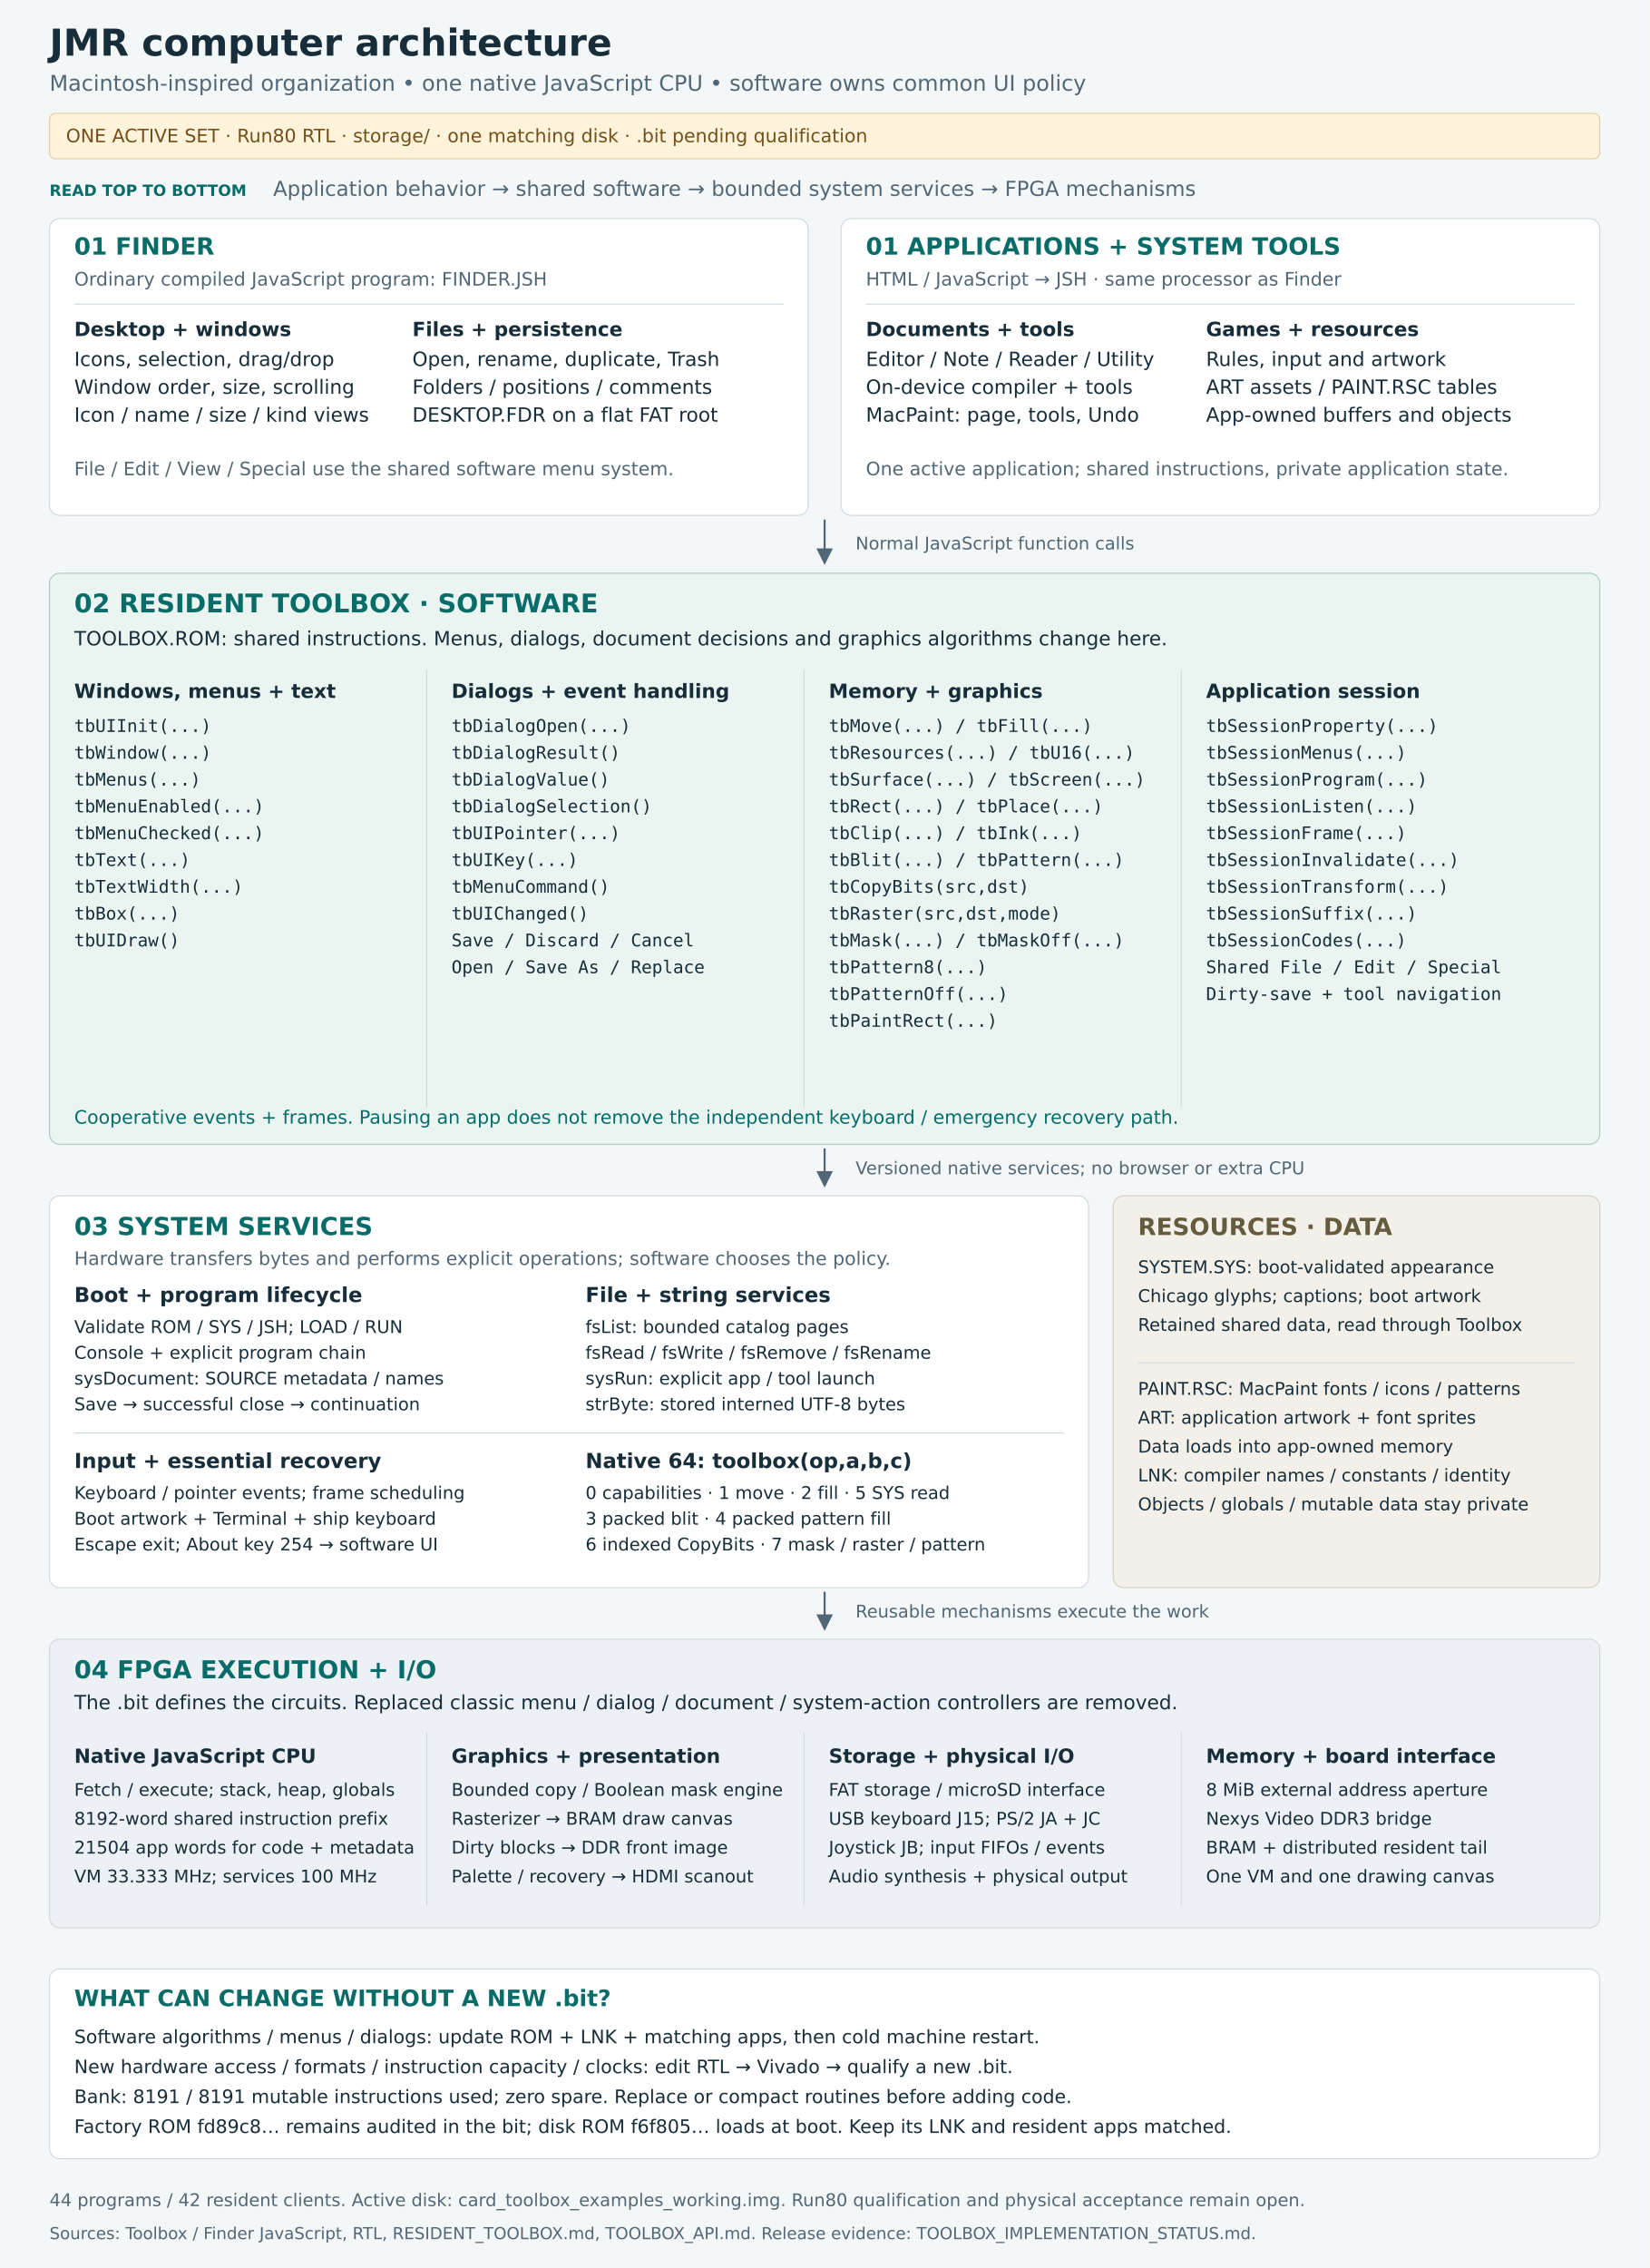
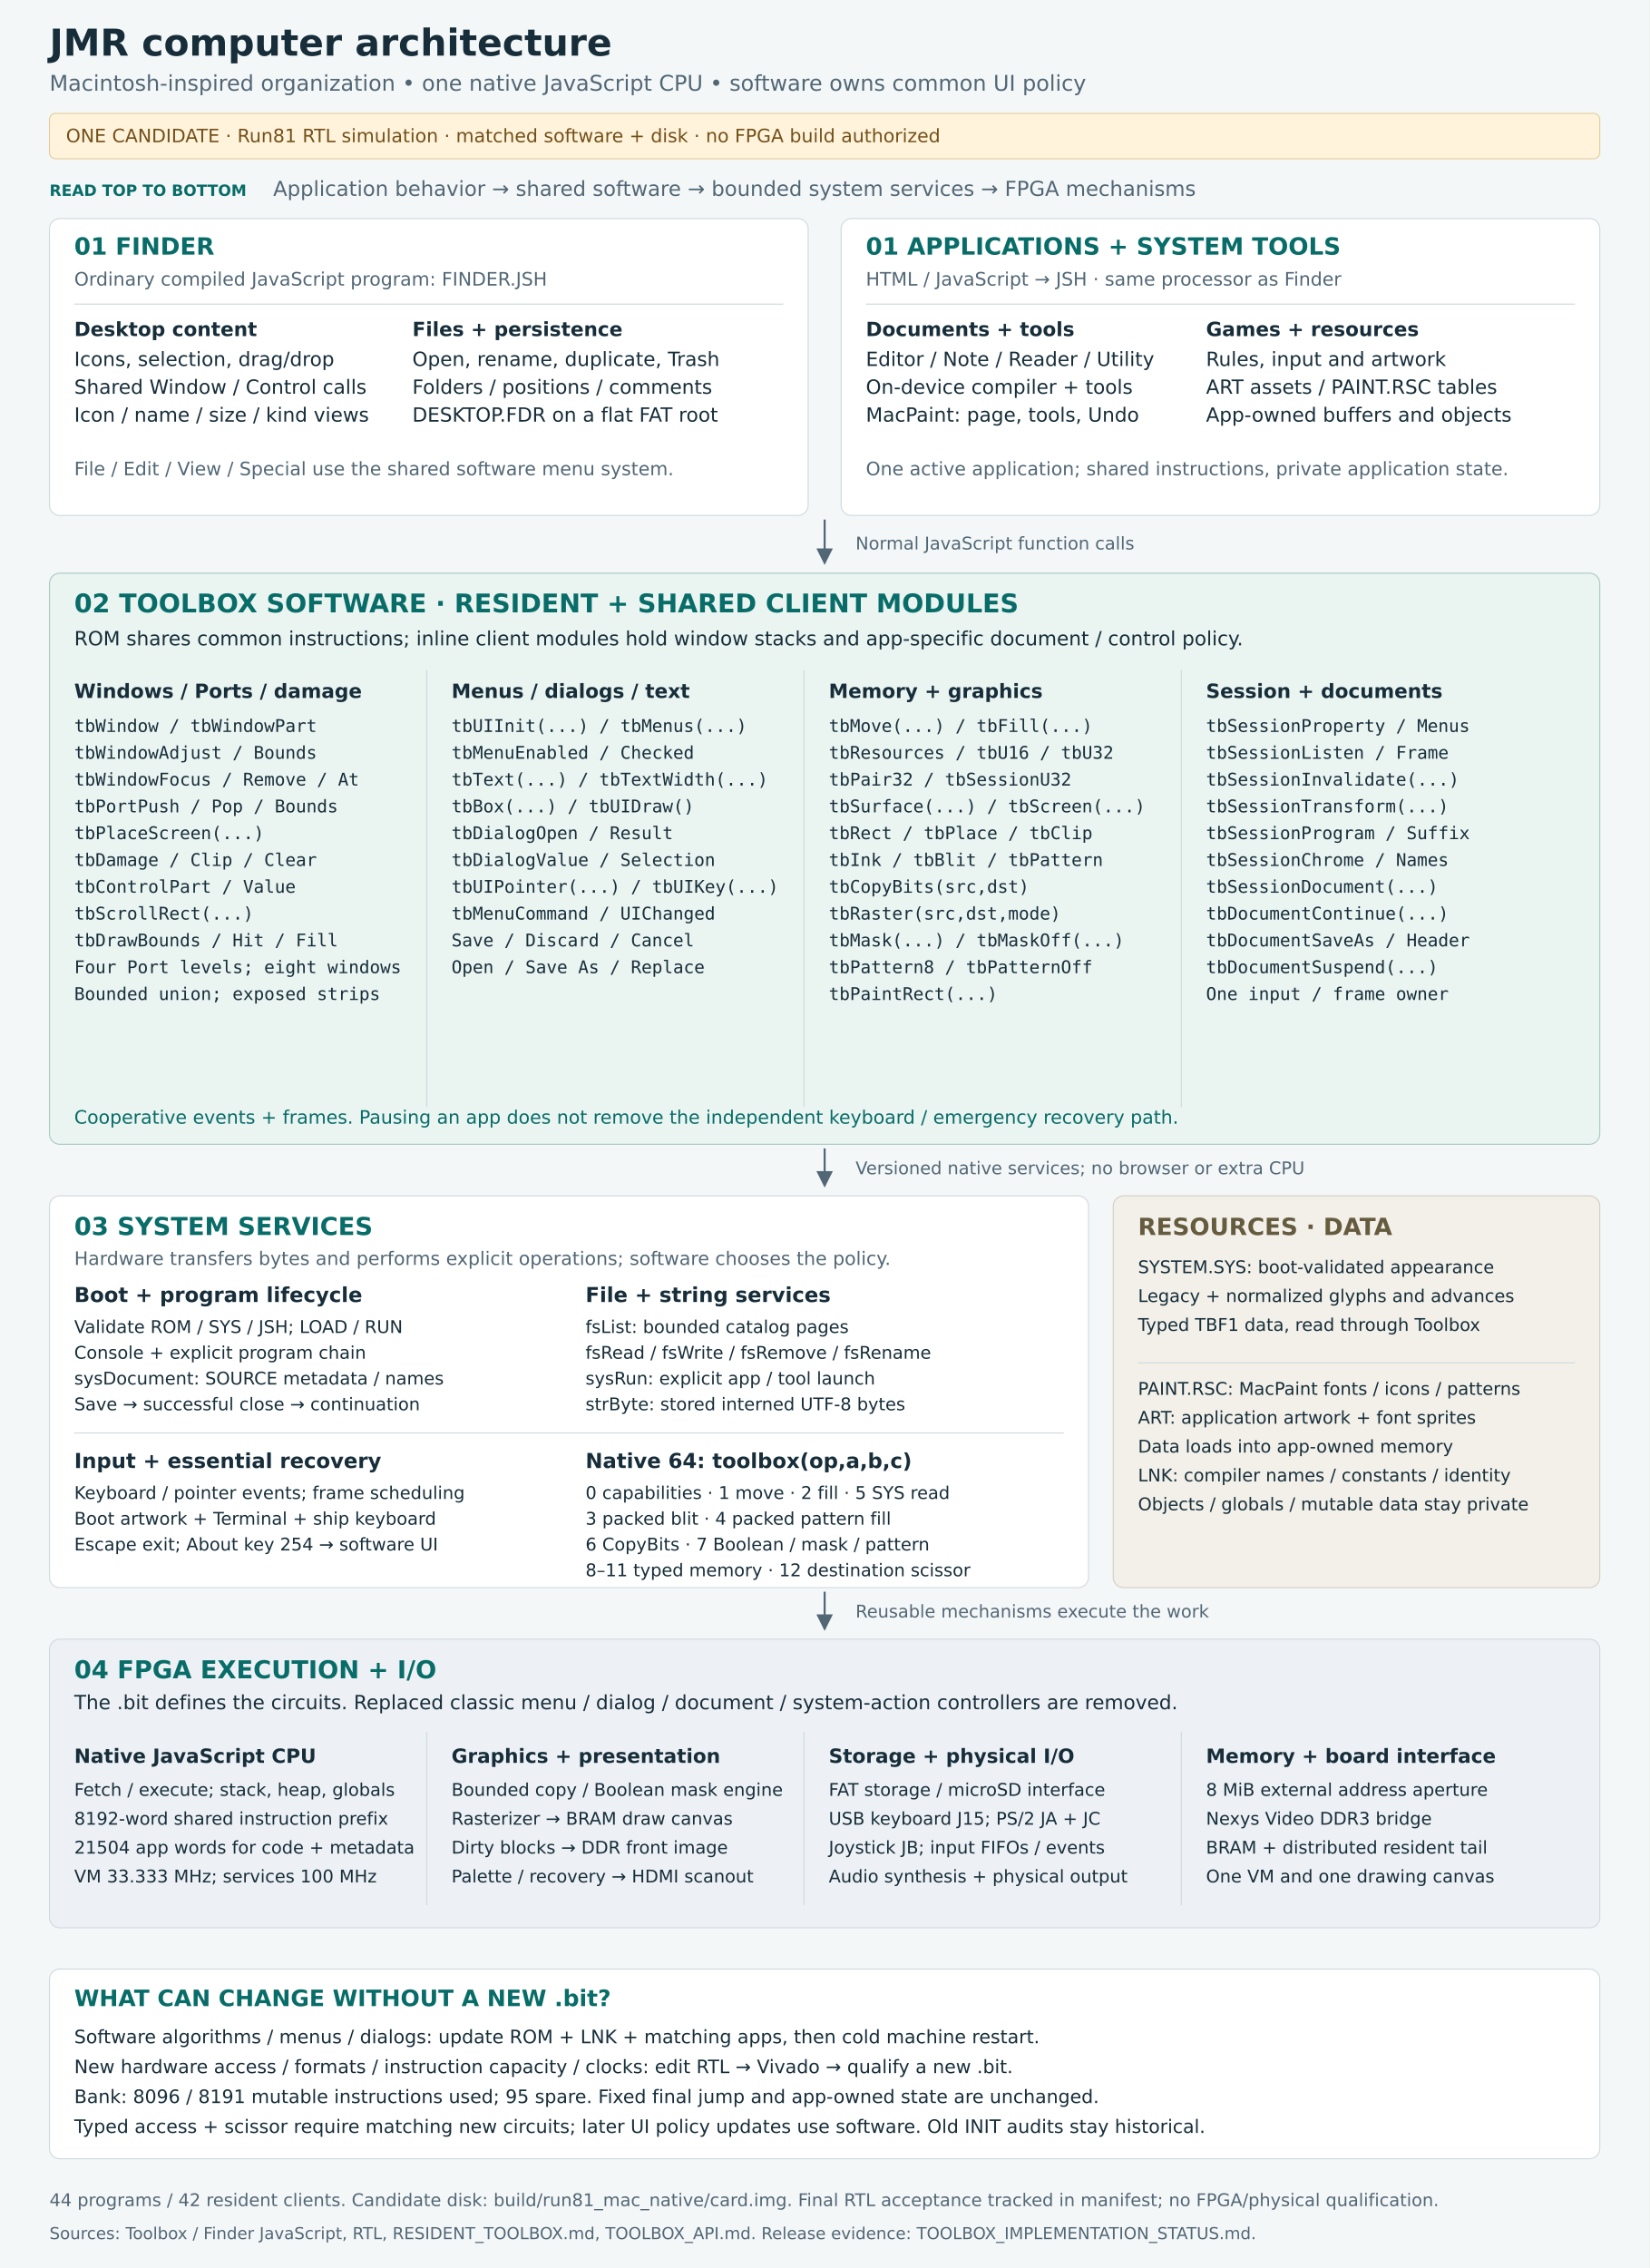
<svg xmlns="http://www.w3.org/2000/svg" width="1600" height="2200" viewBox="0 0 1600 2200" role="img" aria-labelledby="title desc">
  <defs>
    <marker id="arrow" markerWidth="8" markerHeight="8" refX="7" refY="4" orient="auto">
      <path d="M0 0 L8 4 L0 8" fill="#526775" />
    </marker>
  </defs>
  <rect x="0" y="0" width="1600" height="2200" rx="0" fill="#f4f7f8" stroke="none" />
  <text x="48" y="54" font-family="DejaVu Sans,sans-serif" font-size="36" font-weight="bold" fill="#172e3a">JMR computer architecture</text>
  <text x="48" y="88" font-family="DejaVu Sans,sans-serif" font-size="21" font-weight="normal" fill="#526775">Macintosh-inspired organization • one native JavaScript CPU • software owns common UI policy</text>
  <rect x="48" y="110" width="1504" height="44" rx="6" fill="#fff3db" stroke="#e3cc98" />
-   <text x="64" y="138" font-family="DejaVu Sans,sans-serif" font-size="18" font-weight="normal" fill="#735019">ONE ACTIVE SET · Run80 RTL · storage/ · one matching disk · .bit pending qualification</text>
+   <text x="64" y="138" font-family="DejaVu Sans,sans-serif" font-size="18" font-weight="normal" fill="#735019">ONE CANDIDATE · Run81 RTL simulation · matched software + disk · no FPGA build authorized</text>
  <text x="48" y="190" font-family="DejaVu Sans,sans-serif" font-size="15" font-weight="bold" fill="#086c68">READ TOP TO BOTTOM</text>
  <text x="265" y="190" font-family="DejaVu Sans,sans-serif" font-size="20" font-weight="normal" fill="#526775">Application behavior → shared software → bounded system services → FPGA mechanisms</text>
  <rect x="48" y="212" width="736" height="288" rx="10" fill="white" stroke="#ced9de" />
  <rect x="816" y="212" width="736" height="288" rx="10" fill="white" stroke="#ced9de" />
  <text x="72" y="247" font-family="DejaVu Sans,sans-serif" font-size="23" font-weight="bold" fill="#086c68">01   FINDER</text>
  <text x="840" y="247" font-family="DejaVu Sans,sans-serif" font-size="23" font-weight="bold" fill="#086c68">01   APPLICATIONS + SYSTEM TOOLS</text>
  <text x="72" y="277" font-family="DejaVu Sans,sans-serif" font-size="18" font-weight="normal" fill="#526775">Ordinary compiled JavaScript program: FINDER.JSH</text>
  <text x="840" y="277" font-family="DejaVu Sans,sans-serif" font-size="18" font-weight="normal" fill="#526775">HTML / JavaScript → JSH · same processor as Finder</text>
  <path d="M72 295 H760" stroke="#ced9de" />
  <path d="M840 295 H1528" stroke="#ced9de" />
-   <text x="72" y="326" font-family="DejaVu Sans,sans-serif" font-size="19" font-weight="bold" fill="#172e3a">Desktop + windows</text>
+   <text x="72" y="326" font-family="DejaVu Sans,sans-serif" font-size="19" font-weight="bold" fill="#172e3a">Desktop content</text>
  <text x="400" y="326" font-family="DejaVu Sans,sans-serif" font-size="19" font-weight="bold" fill="#172e3a">Files + persistence</text>
  <text x="72" y="355" font-family="DejaVu Sans,sans-serif" font-size="19" font-weight="normal" fill="#172e3a">Icons, selection, drag/drop</text>
-   <text x="72" y="382" font-family="DejaVu Sans,sans-serif" font-size="19" font-weight="normal" fill="#172e3a">Window order, size, scrolling</text>
+   <text x="72" y="382" font-family="DejaVu Sans,sans-serif" font-size="19" font-weight="normal" fill="#172e3a">Shared Window / Control calls</text>
  <text x="72" y="409" font-family="DejaVu Sans,sans-serif" font-size="19" font-weight="normal" fill="#172e3a">Icon / name / size / kind views</text>
  <text x="400" y="355" font-family="DejaVu Sans,sans-serif" font-size="19" font-weight="normal" fill="#172e3a">Open, rename, duplicate, Trash</text>
  <text x="400" y="382" font-family="DejaVu Sans,sans-serif" font-size="19" font-weight="normal" fill="#172e3a">Folders / positions / comments</text>
  <text x="400" y="409" font-family="DejaVu Sans,sans-serif" font-size="19" font-weight="normal" fill="#172e3a">DESKTOP.FDR on a flat FAT root</text>
  <text x="72" y="461" font-family="DejaVu Sans,sans-serif" font-size="18" font-weight="normal" fill="#526775">File / Edit / View / Special use the shared software menu system.</text>
  <text x="840" y="326" font-family="DejaVu Sans,sans-serif" font-size="19" font-weight="bold" fill="#172e3a">Documents + tools</text>
  <text x="1170" y="326" font-family="DejaVu Sans,sans-serif" font-size="19" font-weight="bold" fill="#172e3a">Games + resources</text>
  <text x="840" y="355" font-family="DejaVu Sans,sans-serif" font-size="19" font-weight="normal" fill="#172e3a">Editor / Note / Reader / Utility</text>
  <text x="840" y="382" font-family="DejaVu Sans,sans-serif" font-size="19" font-weight="normal" fill="#172e3a">On-device compiler + tools</text>
  <text x="840" y="409" font-family="DejaVu Sans,sans-serif" font-size="19" font-weight="normal" fill="#172e3a">MacPaint: page, tools, Undo</text>
  <text x="1170" y="355" font-family="DejaVu Sans,sans-serif" font-size="19" font-weight="normal" fill="#172e3a">Rules, input and artwork</text>
  <text x="1170" y="382" font-family="DejaVu Sans,sans-serif" font-size="19" font-weight="normal" fill="#172e3a">ART assets / PAINT.RSC tables</text>
  <text x="1170" y="409" font-family="DejaVu Sans,sans-serif" font-size="19" font-weight="normal" fill="#172e3a">App-owned buffers and objects</text>
  <text x="840" y="461" font-family="DejaVu Sans,sans-serif" font-size="18" font-weight="normal" fill="#526775">One active application; shared instructions, private application state.</text>
  <path d="M800 504 V546" stroke="#526775" stroke-width="2" marker-end="url(#arrow)" />
  <text x="830" y="533" font-family="DejaVu Sans,sans-serif" font-size="17" font-weight="normal" fill="#526775">Normal JavaScript function calls</text>
  <rect x="48" y="556" width="1504" height="554" rx="10" fill="#eaf4f1" stroke="#a9c9c3" />
-   <text x="72" y="594" font-family="DejaVu Sans,sans-serif" font-size="25" font-weight="bold" fill="#086c68">02   RESIDENT TOOLBOX · SOFTWARE</text>
-   <text x="72" y="626" font-family="DejaVu Sans,sans-serif" font-size="19" font-weight="normal" fill="#172e3a">TOOLBOX.ROM: shared instructions. Menus, dialogs, document decisions and graphics algorithms change here.</text>
+   <text x="72" y="594" font-family="DejaVu Sans,sans-serif" font-size="25" font-weight="bold" fill="#086c68">02   TOOLBOX SOFTWARE · RESIDENT + SHARED CLIENT MODULES</text>
+   <text x="72" y="626" font-family="DejaVu Sans,sans-serif" font-size="19" font-weight="normal" fill="#172e3a">ROM shares common instructions; inline client modules hold window stacks and app-specific document / control policy.</text>
  <path d="M414 650 L414 1074" stroke="#ced9de" />
  <path d="M780 650 L780 1074" stroke="#ced9de" />
  <path d="M1146 650 L1146 1074" stroke="#ced9de" />
-   <text x="72" y="677" font-family="DejaVu Sans,sans-serif" font-size="19" font-weight="bold" fill="#172e3a">Windows, menus + text</text>
-   <text x="72" y="710" font-family="DejaVu Sans Mono,sans-serif" font-size="17" font-weight="normal" fill="#172e3a">tbUIInit(...)</text>
-   <text x="72" y="736" font-family="DejaVu Sans Mono,sans-serif" font-size="17" font-weight="normal" fill="#172e3a">tbWindow(...)</text>
-   <text x="72" y="762" font-family="DejaVu Sans Mono,sans-serif" font-size="17" font-weight="normal" fill="#172e3a">tbMenus(...)</text>
-   <text x="72" y="788" font-family="DejaVu Sans Mono,sans-serif" font-size="17" font-weight="normal" fill="#172e3a">tbMenuEnabled(...)</text>
-   <text x="72" y="814" font-family="DejaVu Sans Mono,sans-serif" font-size="17" font-weight="normal" fill="#172e3a">tbMenuChecked(...)</text>
-   <text x="72" y="840" font-family="DejaVu Sans Mono,sans-serif" font-size="17" font-weight="normal" fill="#172e3a">tbText(...)</text>
-   <text x="72" y="866" font-family="DejaVu Sans Mono,sans-serif" font-size="17" font-weight="normal" fill="#172e3a">tbTextWidth(...)</text>
-   <text x="72" y="892" font-family="DejaVu Sans Mono,sans-serif" font-size="17" font-weight="normal" fill="#172e3a">tbBox(...)</text>
-   <text x="72" y="918" font-family="DejaVu Sans Mono,sans-serif" font-size="17" font-weight="normal" fill="#172e3a">tbUIDraw()</text>
-   <text x="438" y="677" font-family="DejaVu Sans,sans-serif" font-size="19" font-weight="bold" fill="#172e3a">Dialogs + event handling</text>
-   <text x="438" y="710" font-family="DejaVu Sans Mono,sans-serif" font-size="17" font-weight="normal" fill="#172e3a">tbDialogOpen(...)</text>
-   <text x="438" y="736" font-family="DejaVu Sans Mono,sans-serif" font-size="17" font-weight="normal" fill="#172e3a">tbDialogResult()</text>
-   <text x="438" y="762" font-family="DejaVu Sans Mono,sans-serif" font-size="17" font-weight="normal" fill="#172e3a">tbDialogValue()</text>
-   <text x="438" y="788" font-family="DejaVu Sans Mono,sans-serif" font-size="17" font-weight="normal" fill="#172e3a">tbDialogSelection()</text>
-   <text x="438" y="814" font-family="DejaVu Sans Mono,sans-serif" font-size="17" font-weight="normal" fill="#172e3a">tbUIPointer(...)</text>
-   <text x="438" y="840" font-family="DejaVu Sans Mono,sans-serif" font-size="17" font-weight="normal" fill="#172e3a">tbUIKey(...)</text>
-   <text x="438" y="866" font-family="DejaVu Sans Mono,sans-serif" font-size="17" font-weight="normal" fill="#172e3a">tbMenuCommand()</text>
-   <text x="438" y="892" font-family="DejaVu Sans Mono,sans-serif" font-size="17" font-weight="normal" fill="#172e3a">tbUIChanged()</text>
+   <text x="72" y="677" font-family="DejaVu Sans,sans-serif" font-size="19" font-weight="bold" fill="#172e3a">Windows / Ports / damage</text>
+   <text x="72" y="710" font-family="DejaVu Sans Mono,sans-serif" font-size="17" font-weight="normal" fill="#172e3a">tbWindow / tbWindowPart</text>
+   <text x="72" y="736" font-family="DejaVu Sans Mono,sans-serif" font-size="17" font-weight="normal" fill="#172e3a">tbWindowAdjust / Bounds</text>
+   <text x="72" y="762" font-family="DejaVu Sans Mono,sans-serif" font-size="17" font-weight="normal" fill="#172e3a">tbWindowFocus / Remove / At</text>
+   <text x="72" y="788" font-family="DejaVu Sans Mono,sans-serif" font-size="17" font-weight="normal" fill="#172e3a">tbPortPush / Pop / Bounds</text>
+   <text x="72" y="814" font-family="DejaVu Sans Mono,sans-serif" font-size="17" font-weight="normal" fill="#172e3a">tbPlaceScreen(...)</text>
+   <text x="72" y="840" font-family="DejaVu Sans Mono,sans-serif" font-size="17" font-weight="normal" fill="#172e3a">tbDamage / Clip / Clear</text>
+   <text x="72" y="866" font-family="DejaVu Sans Mono,sans-serif" font-size="17" font-weight="normal" fill="#172e3a">tbControlPart / Value</text>
+   <text x="72" y="892" font-family="DejaVu Sans Mono,sans-serif" font-size="17" font-weight="normal" fill="#172e3a">tbScrollRect(...)</text>
+   <text x="72" y="918" font-family="DejaVu Sans Mono,sans-serif" font-size="17" font-weight="normal" fill="#172e3a">tbDrawBounds / Hit / Fill</text>
+   <text x="72" y="944" font-family="DejaVu Sans Mono,sans-serif" font-size="17" font-weight="normal" fill="#172e3a">Four Port levels; eight windows</text>
+   <text x="72" y="970" font-family="DejaVu Sans Mono,sans-serif" font-size="17" font-weight="normal" fill="#172e3a">Bounded union; exposed strips</text>
+   <text x="438" y="677" font-family="DejaVu Sans,sans-serif" font-size="19" font-weight="bold" fill="#172e3a">Menus / dialogs / text</text>
+   <text x="438" y="710" font-family="DejaVu Sans Mono,sans-serif" font-size="17" font-weight="normal" fill="#172e3a">tbUIInit(...) / tbMenus(...)</text>
+   <text x="438" y="736" font-family="DejaVu Sans Mono,sans-serif" font-size="17" font-weight="normal" fill="#172e3a">tbMenuEnabled / Checked</text>
+   <text x="438" y="762" font-family="DejaVu Sans Mono,sans-serif" font-size="17" font-weight="normal" fill="#172e3a">tbText(...) / tbTextWidth(...)</text>
+   <text x="438" y="788" font-family="DejaVu Sans Mono,sans-serif" font-size="17" font-weight="normal" fill="#172e3a">tbBox(...) / tbUIDraw()</text>
+   <text x="438" y="814" font-family="DejaVu Sans Mono,sans-serif" font-size="17" font-weight="normal" fill="#172e3a">tbDialogOpen / Result</text>
+   <text x="438" y="840" font-family="DejaVu Sans Mono,sans-serif" font-size="17" font-weight="normal" fill="#172e3a">tbDialogValue / Selection</text>
+   <text x="438" y="866" font-family="DejaVu Sans Mono,sans-serif" font-size="17" font-weight="normal" fill="#172e3a">tbUIPointer(...) / tbUIKey(...)</text>
+   <text x="438" y="892" font-family="DejaVu Sans Mono,sans-serif" font-size="17" font-weight="normal" fill="#172e3a">tbMenuCommand / UIChanged</text>
  <text x="438" y="918" font-family="DejaVu Sans Mono,sans-serif" font-size="17" font-weight="normal" fill="#172e3a">Save / Discard / Cancel</text>
  <text x="438" y="944" font-family="DejaVu Sans Mono,sans-serif" font-size="17" font-weight="normal" fill="#172e3a">Open / Save As / Replace</text>
  <text x="804" y="677" font-family="DejaVu Sans,sans-serif" font-size="19" font-weight="bold" fill="#172e3a">Memory + graphics</text>
  <text x="804" y="710" font-family="DejaVu Sans Mono,sans-serif" font-size="17" font-weight="normal" fill="#172e3a">tbMove(...) / tbFill(...)</text>
-   <text x="804" y="736" font-family="DejaVu Sans Mono,sans-serif" font-size="17" font-weight="normal" fill="#172e3a">tbResources(...) / tbU16(...)</text>
-   <text x="804" y="762" font-family="DejaVu Sans Mono,sans-serif" font-size="17" font-weight="normal" fill="#172e3a">tbSurface(...) / tbScreen(...)</text>
-   <text x="804" y="788" font-family="DejaVu Sans Mono,sans-serif" font-size="17" font-weight="normal" fill="#172e3a">tbRect(...) / tbPlace(...)</text>
-   <text x="804" y="814" font-family="DejaVu Sans Mono,sans-serif" font-size="17" font-weight="normal" fill="#172e3a">tbClip(...) / tbInk(...)</text>
-   <text x="804" y="840" font-family="DejaVu Sans Mono,sans-serif" font-size="17" font-weight="normal" fill="#172e3a">tbBlit(...) / tbPattern(...)</text>
+   <text x="804" y="736" font-family="DejaVu Sans Mono,sans-serif" font-size="17" font-weight="normal" fill="#172e3a">tbResources / tbU16 / tbU32</text>
+   <text x="804" y="762" font-family="DejaVu Sans Mono,sans-serif" font-size="17" font-weight="normal" fill="#172e3a">tbPair32 / tbSessionU32</text>
+   <text x="804" y="788" font-family="DejaVu Sans Mono,sans-serif" font-size="17" font-weight="normal" fill="#172e3a">tbSurface(...) / tbScreen(...)</text>
+   <text x="804" y="814" font-family="DejaVu Sans Mono,sans-serif" font-size="17" font-weight="normal" fill="#172e3a">tbRect / tbPlace / tbClip</text>
+   <text x="804" y="840" font-family="DejaVu Sans Mono,sans-serif" font-size="17" font-weight="normal" fill="#172e3a">tbInk / tbBlit / tbPattern</text>
  <text x="804" y="866" font-family="DejaVu Sans Mono,sans-serif" font-size="17" font-weight="normal" fill="#172e3a">tbCopyBits(src,dst)</text>
  <text x="804" y="892" font-family="DejaVu Sans Mono,sans-serif" font-size="17" font-weight="normal" fill="#172e3a">tbRaster(src,dst,mode)</text>
  <text x="804" y="918" font-family="DejaVu Sans Mono,sans-serif" font-size="17" font-weight="normal" fill="#172e3a">tbMask(...) / tbMaskOff(...)</text>
-   <text x="804" y="944" font-family="DejaVu Sans Mono,sans-serif" font-size="17" font-weight="normal" fill="#172e3a">tbPattern8(...)</text>
-   <text x="804" y="970" font-family="DejaVu Sans Mono,sans-serif" font-size="17" font-weight="normal" fill="#172e3a">tbPatternOff(...)</text>
-   <text x="804" y="996" font-family="DejaVu Sans Mono,sans-serif" font-size="17" font-weight="normal" fill="#172e3a">tbPaintRect(...)</text>
-   <text x="1170" y="677" font-family="DejaVu Sans,sans-serif" font-size="19" font-weight="bold" fill="#172e3a">Application session</text>
-   <text x="1170" y="710" font-family="DejaVu Sans Mono,sans-serif" font-size="17" font-weight="normal" fill="#172e3a">tbSessionProperty(...)</text>
-   <text x="1170" y="736" font-family="DejaVu Sans Mono,sans-serif" font-size="17" font-weight="normal" fill="#172e3a">tbSessionMenus(...)</text>
-   <text x="1170" y="762" font-family="DejaVu Sans Mono,sans-serif" font-size="17" font-weight="normal" fill="#172e3a">tbSessionProgram(...)</text>
-   <text x="1170" y="788" font-family="DejaVu Sans Mono,sans-serif" font-size="17" font-weight="normal" fill="#172e3a">tbSessionListen(...)</text>
-   <text x="1170" y="814" font-family="DejaVu Sans Mono,sans-serif" font-size="17" font-weight="normal" fill="#172e3a">tbSessionFrame(...)</text>
-   <text x="1170" y="840" font-family="DejaVu Sans Mono,sans-serif" font-size="17" font-weight="normal" fill="#172e3a">tbSessionInvalidate(...)</text>
-   <text x="1170" y="866" font-family="DejaVu Sans Mono,sans-serif" font-size="17" font-weight="normal" fill="#172e3a">tbSessionTransform(...)</text>
-   <text x="1170" y="892" font-family="DejaVu Sans Mono,sans-serif" font-size="17" font-weight="normal" fill="#172e3a">tbSessionSuffix(...)</text>
-   <text x="1170" y="918" font-family="DejaVu Sans Mono,sans-serif" font-size="17" font-weight="normal" fill="#172e3a">tbSessionCodes(...)</text>
-   <text x="1170" y="944" font-family="DejaVu Sans Mono,sans-serif" font-size="17" font-weight="normal" fill="#172e3a">Shared File / Edit / Special</text>
-   <text x="1170" y="970" font-family="DejaVu Sans Mono,sans-serif" font-size="17" font-weight="normal" fill="#172e3a">Dirty-save + tool navigation</text>
+   <text x="804" y="944" font-family="DejaVu Sans Mono,sans-serif" font-size="17" font-weight="normal" fill="#172e3a">tbPattern8 / tbPatternOff</text>
+   <text x="804" y="970" font-family="DejaVu Sans Mono,sans-serif" font-size="17" font-weight="normal" fill="#172e3a">tbPaintRect(...)</text>
+   <text x="1170" y="677" font-family="DejaVu Sans,sans-serif" font-size="19" font-weight="bold" fill="#172e3a">Session + documents</text>
+   <text x="1170" y="710" font-family="DejaVu Sans Mono,sans-serif" font-size="17" font-weight="normal" fill="#172e3a">tbSessionProperty / Menus</text>
+   <text x="1170" y="736" font-family="DejaVu Sans Mono,sans-serif" font-size="17" font-weight="normal" fill="#172e3a">tbSessionListen / Frame</text>
+   <text x="1170" y="762" font-family="DejaVu Sans Mono,sans-serif" font-size="17" font-weight="normal" fill="#172e3a">tbSessionInvalidate(...)</text>
+   <text x="1170" y="788" font-family="DejaVu Sans Mono,sans-serif" font-size="17" font-weight="normal" fill="#172e3a">tbSessionTransform(...)</text>
+   <text x="1170" y="814" font-family="DejaVu Sans Mono,sans-serif" font-size="17" font-weight="normal" fill="#172e3a">tbSessionProgram / Suffix</text>
+   <text x="1170" y="840" font-family="DejaVu Sans Mono,sans-serif" font-size="17" font-weight="normal" fill="#172e3a">tbSessionChrome / Names</text>
+   <text x="1170" y="866" font-family="DejaVu Sans Mono,sans-serif" font-size="17" font-weight="normal" fill="#172e3a">tbSessionDocument(...)</text>
+   <text x="1170" y="892" font-family="DejaVu Sans Mono,sans-serif" font-size="17" font-weight="normal" fill="#172e3a">tbDocumentContinue(...)</text>
+   <text x="1170" y="918" font-family="DejaVu Sans Mono,sans-serif" font-size="17" font-weight="normal" fill="#172e3a">tbDocumentSaveAs / Header</text>
+   <text x="1170" y="944" font-family="DejaVu Sans Mono,sans-serif" font-size="17" font-weight="normal" fill="#172e3a">tbDocumentSuspend(...)</text>
+   <text x="1170" y="970" font-family="DejaVu Sans Mono,sans-serif" font-size="17" font-weight="normal" fill="#172e3a">One input / frame owner</text>
  <text x="72" y="1090" font-family="DejaVu Sans,sans-serif" font-size="18" font-weight="normal" fill="#086c68">Cooperative events + frames. Pausing an app does not remove the independent keyboard / emergency recovery path.</text>
  <path d="M800 1114 V1150" stroke="#526775" stroke-width="2" marker-end="url(#arrow)" />
  <text x="830" y="1139" font-family="DejaVu Sans,sans-serif" font-size="17" font-weight="normal" fill="#526775">Versioned native services; no browser or extra CPU</text>
  <rect x="48" y="1160" width="1008" height="380" rx="10" fill="white" stroke="#ced9de" />
  <rect x="1080" y="1160" width="472" height="380" rx="10" fill="#f2f0e9" stroke="#d4cec0" />
  <text x="72" y="1198" font-family="DejaVu Sans,sans-serif" font-size="24" font-weight="bold" fill="#086c68">03   SYSTEM SERVICES</text>
  <text x="72" y="1227" font-family="DejaVu Sans,sans-serif" font-size="18" font-weight="normal" fill="#526775">Hardware transfers bytes and performs explicit operations; software chooses the policy.</text>
  <text x="72" y="1263" font-family="DejaVu Sans,sans-serif" font-size="20" font-weight="bold" fill="#172e3a">Boot + program lifecycle</text>
  <text x="72" y="1293" font-family="DejaVu Sans,sans-serif" font-size="17" font-weight="normal" fill="#172e3a">Validate ROM / SYS / JSH; LOAD / RUN</text>
  <text x="72" y="1318" font-family="DejaVu Sans,sans-serif" font-size="17" font-weight="normal" fill="#172e3a">Console + explicit program chain</text>
  <text x="72" y="1343" font-family="DejaVu Sans,sans-serif" font-size="17" font-weight="normal" fill="#172e3a">sysDocument: SOURCE metadata / names</text>
  <text x="72" y="1368" font-family="DejaVu Sans,sans-serif" font-size="17" font-weight="normal" fill="#172e3a">Save → successful close → continuation</text>
  <text x="568" y="1263" font-family="DejaVu Sans,sans-serif" font-size="20" font-weight="bold" fill="#172e3a">File + string services</text>
  <text x="568" y="1293" font-family="DejaVu Sans,sans-serif" font-size="17" font-weight="normal" fill="#172e3a">fsList: bounded catalog pages</text>
  <text x="568" y="1318" font-family="DejaVu Sans,sans-serif" font-size="17" font-weight="normal" fill="#172e3a">fsRead / fsWrite / fsRemove / fsRename</text>
  <text x="568" y="1343" font-family="DejaVu Sans,sans-serif" font-size="17" font-weight="normal" fill="#172e3a">sysRun: explicit app / tool launch</text>
  <text x="568" y="1368" font-family="DejaVu Sans,sans-serif" font-size="17" font-weight="normal" fill="#172e3a">strByte: stored interned UTF-8 bytes</text>
  <path d="M72 1390 H1032" stroke="#ced9de" />
  <text x="72" y="1424" font-family="DejaVu Sans,sans-serif" font-size="20" font-weight="bold" fill="#172e3a">Input + essential recovery</text>
  <text x="72" y="1454" font-family="DejaVu Sans,sans-serif" font-size="17" font-weight="normal" fill="#172e3a">Keyboard / pointer events; frame scheduling</text>
  <text x="72" y="1479" font-family="DejaVu Sans,sans-serif" font-size="17" font-weight="normal" fill="#172e3a">Boot artwork + Terminal + ship keyboard</text>
  <text x="72" y="1504" font-family="DejaVu Sans,sans-serif" font-size="17" font-weight="normal" fill="#172e3a">Escape exit; About key 254 → software UI</text>
  <text x="568" y="1424" font-family="DejaVu Sans,sans-serif" font-size="20" font-weight="bold" fill="#172e3a">Native 64: toolbox(op,a,b,c)</text>
  <text x="568" y="1454" font-family="DejaVu Sans,sans-serif" font-size="17" font-weight="normal" fill="#172e3a">0 capabilities · 1 move · 2 fill · 5 SYS read</text>
  <text x="568" y="1479" font-family="DejaVu Sans,sans-serif" font-size="17" font-weight="normal" fill="#172e3a">3 packed blit · 4 packed pattern fill</text>
-   <text x="568" y="1504" font-family="DejaVu Sans,sans-serif" font-size="17" font-weight="normal" fill="#172e3a">6 indexed CopyBits · 7 mask / raster / pattern</text>
+   <text x="568" y="1504" font-family="DejaVu Sans,sans-serif" font-size="17" font-weight="normal" fill="#172e3a">6 CopyBits · 7 Boolean / mask / pattern</text>
+   <text x="568" y="1529" font-family="DejaVu Sans,sans-serif" font-size="17" font-weight="normal" fill="#172e3a">8–11 typed memory · 12 destination scissor</text>
  <text x="1104" y="1198" font-family="DejaVu Sans,sans-serif" font-size="23" font-weight="bold" fill="#655b3e">RESOURCES · DATA</text>
  <text x="1104" y="1235" font-family="DejaVu Sans,sans-serif" font-size="17" font-weight="normal" fill="#172e3a">SYSTEM.SYS: boot-validated appearance</text>
-   <text x="1104" y="1263" font-family="DejaVu Sans,sans-serif" font-size="17" font-weight="normal" fill="#172e3a">Chicago glyphs; captions; boot artwork</text>
-   <text x="1104" y="1291" font-family="DejaVu Sans,sans-serif" font-size="17" font-weight="normal" fill="#172e3a">Retained shared data, read through Toolbox</text>
+   <text x="1104" y="1263" font-family="DejaVu Sans,sans-serif" font-size="17" font-weight="normal" fill="#172e3a">Legacy + normalized glyphs and advances</text>
+   <text x="1104" y="1291" font-family="DejaVu Sans,sans-serif" font-size="17" font-weight="normal" fill="#172e3a">Typed TBF1 data, read through Toolbox</text>
  <path d="M1104 1322 H1528" stroke="#ced9de" />
  <text x="1104" y="1353" font-family="DejaVu Sans,sans-serif" font-size="17" font-weight="normal" fill="#172e3a">PAINT.RSC: MacPaint fonts / icons / patterns</text>
  <text x="1104" y="1381" font-family="DejaVu Sans,sans-serif" font-size="17" font-weight="normal" fill="#172e3a">ART: application artwork + font sprites</text>
  <text x="1104" y="1409" font-family="DejaVu Sans,sans-serif" font-size="17" font-weight="normal" fill="#172e3a">Data loads into app-owned memory</text>
  <text x="1104" y="1437" font-family="DejaVu Sans,sans-serif" font-size="17" font-weight="normal" fill="#172e3a">LNK: compiler names / constants / identity</text>
  <text x="1104" y="1465" font-family="DejaVu Sans,sans-serif" font-size="17" font-weight="normal" fill="#172e3a">Objects / globals / mutable data stay private</text>
  <path d="M800 1544 V1580" stroke="#526775" stroke-width="2" marker-end="url(#arrow)" />
  <text x="830" y="1569" font-family="DejaVu Sans,sans-serif" font-size="17" font-weight="normal" fill="#526775">Reusable mechanisms execute the work</text>
  <rect x="48" y="1590" width="1504" height="280" rx="10" fill="#edf1f5" stroke="#ced9de" />
  <text x="72" y="1628" font-family="DejaVu Sans,sans-serif" font-size="24" font-weight="bold" fill="#086c68">04   FPGA EXECUTION + I/O</text>
  <text x="72" y="1658" font-family="DejaVu Sans,sans-serif" font-size="19" font-weight="normal" fill="#172e3a">The .bit defines the circuits. Replaced classic menu / dialog / document / system-action controllers are removed.</text>
  <path d="M414 1680 L414 1848" stroke="#ced9de" />
  <path d="M780 1680 L780 1848" stroke="#ced9de" />
  <path d="M1146 1680 L1146 1848" stroke="#ced9de" />
  <text x="72" y="1710" font-family="DejaVu Sans,sans-serif" font-size="19" font-weight="bold" fill="#172e3a">Native JavaScript CPU</text>
  <text x="72" y="1742" font-family="DejaVu Sans,sans-serif" font-size="17" font-weight="normal" fill="#172e3a">Fetch / execute; stack, heap, globals</text>
  <text x="72" y="1770" font-family="DejaVu Sans,sans-serif" font-size="17" font-weight="normal" fill="#172e3a">8192-word shared instruction prefix</text>
  <text x="72" y="1798" font-family="DejaVu Sans,sans-serif" font-size="17" font-weight="normal" fill="#172e3a">21504 app words for code + metadata</text>
  <text x="72" y="1826" font-family="DejaVu Sans,sans-serif" font-size="17" font-weight="normal" fill="#172e3a">VM 33.333 MHz; services 100 MHz</text>
  <text x="438" y="1710" font-family="DejaVu Sans,sans-serif" font-size="19" font-weight="bold" fill="#172e3a">Graphics + presentation</text>
  <text x="438" y="1742" font-family="DejaVu Sans,sans-serif" font-size="17" font-weight="normal" fill="#172e3a">Bounded copy / Boolean mask engine</text>
  <text x="438" y="1770" font-family="DejaVu Sans,sans-serif" font-size="17" font-weight="normal" fill="#172e3a">Rasterizer → BRAM draw canvas</text>
  <text x="438" y="1798" font-family="DejaVu Sans,sans-serif" font-size="17" font-weight="normal" fill="#172e3a">Dirty blocks → DDR front image</text>
  <text x="438" y="1826" font-family="DejaVu Sans,sans-serif" font-size="17" font-weight="normal" fill="#172e3a">Palette / recovery → HDMI scanout</text>
  <text x="804" y="1710" font-family="DejaVu Sans,sans-serif" font-size="19" font-weight="bold" fill="#172e3a">Storage + physical I/O</text>
  <text x="804" y="1742" font-family="DejaVu Sans,sans-serif" font-size="17" font-weight="normal" fill="#172e3a">FAT storage / microSD interface</text>
  <text x="804" y="1770" font-family="DejaVu Sans,sans-serif" font-size="17" font-weight="normal" fill="#172e3a">USB keyboard J15; PS/2 JA + JC</text>
  <text x="804" y="1798" font-family="DejaVu Sans,sans-serif" font-size="17" font-weight="normal" fill="#172e3a">Joystick JB; input FIFOs / events</text>
  <text x="804" y="1826" font-family="DejaVu Sans,sans-serif" font-size="17" font-weight="normal" fill="#172e3a">Audio synthesis + physical output</text>
  <text x="1170" y="1710" font-family="DejaVu Sans,sans-serif" font-size="19" font-weight="bold" fill="#172e3a">Memory + board interface</text>
  <text x="1170" y="1742" font-family="DejaVu Sans,sans-serif" font-size="17" font-weight="normal" fill="#172e3a">8 MiB external address aperture</text>
  <text x="1170" y="1770" font-family="DejaVu Sans,sans-serif" font-size="17" font-weight="normal" fill="#172e3a">Nexys Video DDR3 bridge</text>
  <text x="1170" y="1798" font-family="DejaVu Sans,sans-serif" font-size="17" font-weight="normal" fill="#172e3a">BRAM + distributed resident tail</text>
  <text x="1170" y="1826" font-family="DejaVu Sans,sans-serif" font-size="17" font-weight="normal" fill="#172e3a">One VM and one drawing canvas</text>
  <rect x="48" y="1910" width="1504" height="184" rx="10" fill="white" stroke="#ced9de" />
  <text x="72" y="1946" font-family="DejaVu Sans,sans-serif" font-size="22" font-weight="bold" fill="#086c68">WHAT CAN CHANGE WITHOUT A NEW .bit?</text>
  <text x="72" y="1982" font-family="DejaVu Sans,sans-serif" font-size="18" font-weight="normal" fill="#172e3a">Software algorithms / menus / dialogs: update ROM + LNK + matching apps, then cold machine restart.</text>
  <text x="72" y="2011" font-family="DejaVu Sans,sans-serif" font-size="18" font-weight="normal" fill="#172e3a">New hardware access / formats / instruction capacity / clocks: edit RTL → Vivado → qualify a new .bit.</text>
-   <text x="72" y="2040" font-family="DejaVu Sans,sans-serif" font-size="18" font-weight="normal" fill="#172e3a">Bank: 8191 / 8191 mutable instructions used; zero spare. Replace or compact routines before adding code.</text>
-   <text x="72" y="2069" font-family="DejaVu Sans,sans-serif" font-size="18" font-weight="normal" fill="#172e3a">Factory ROM fd89c8… remains audited in the bit; disk ROM f6f805… loads at boot. Keep its LNK and resident apps matched.</text>
-   <text x="48" y="2140" font-family="DejaVu Sans,sans-serif" font-size="17" font-weight="normal" fill="#526775">44 programs / 42 resident clients. Active disk: card_toolbox_examples_working.img. Run80 qualification and physical acceptance remain open.</text>
+   <text x="72" y="2040" font-family="DejaVu Sans,sans-serif" font-size="18" font-weight="normal" fill="#172e3a">Bank: 8096 / 8191 mutable instructions used; 95 spare. Fixed final jump and app-owned state are unchanged.</text>
+   <text x="72" y="2069" font-family="DejaVu Sans,sans-serif" font-size="18" font-weight="normal" fill="#172e3a">Typed access + scissor require matching new circuits; later UI policy updates use software. Old INIT audits stay historical.</text>
+   <text x="48" y="2140" font-family="DejaVu Sans,sans-serif" font-size="17" font-weight="normal" fill="#526775">44 programs / 42 resident clients. Candidate disk: build/run81_mac_native/card.img. Final RTL acceptance tracked in manifest; no FPGA/physical qualification.</text>
  <text x="48" y="2172" font-family="DejaVu Sans,sans-serif" font-size="16" font-weight="normal" fill="#526775">Sources: Toolbox / Finder JavaScript, RTL, RESIDENT_TOOLBOX.md, TOOLBOX_API.md. Release evidence: TOOLBOX_IMPLEMENTATION_STATUS.md.</text>
</svg>
